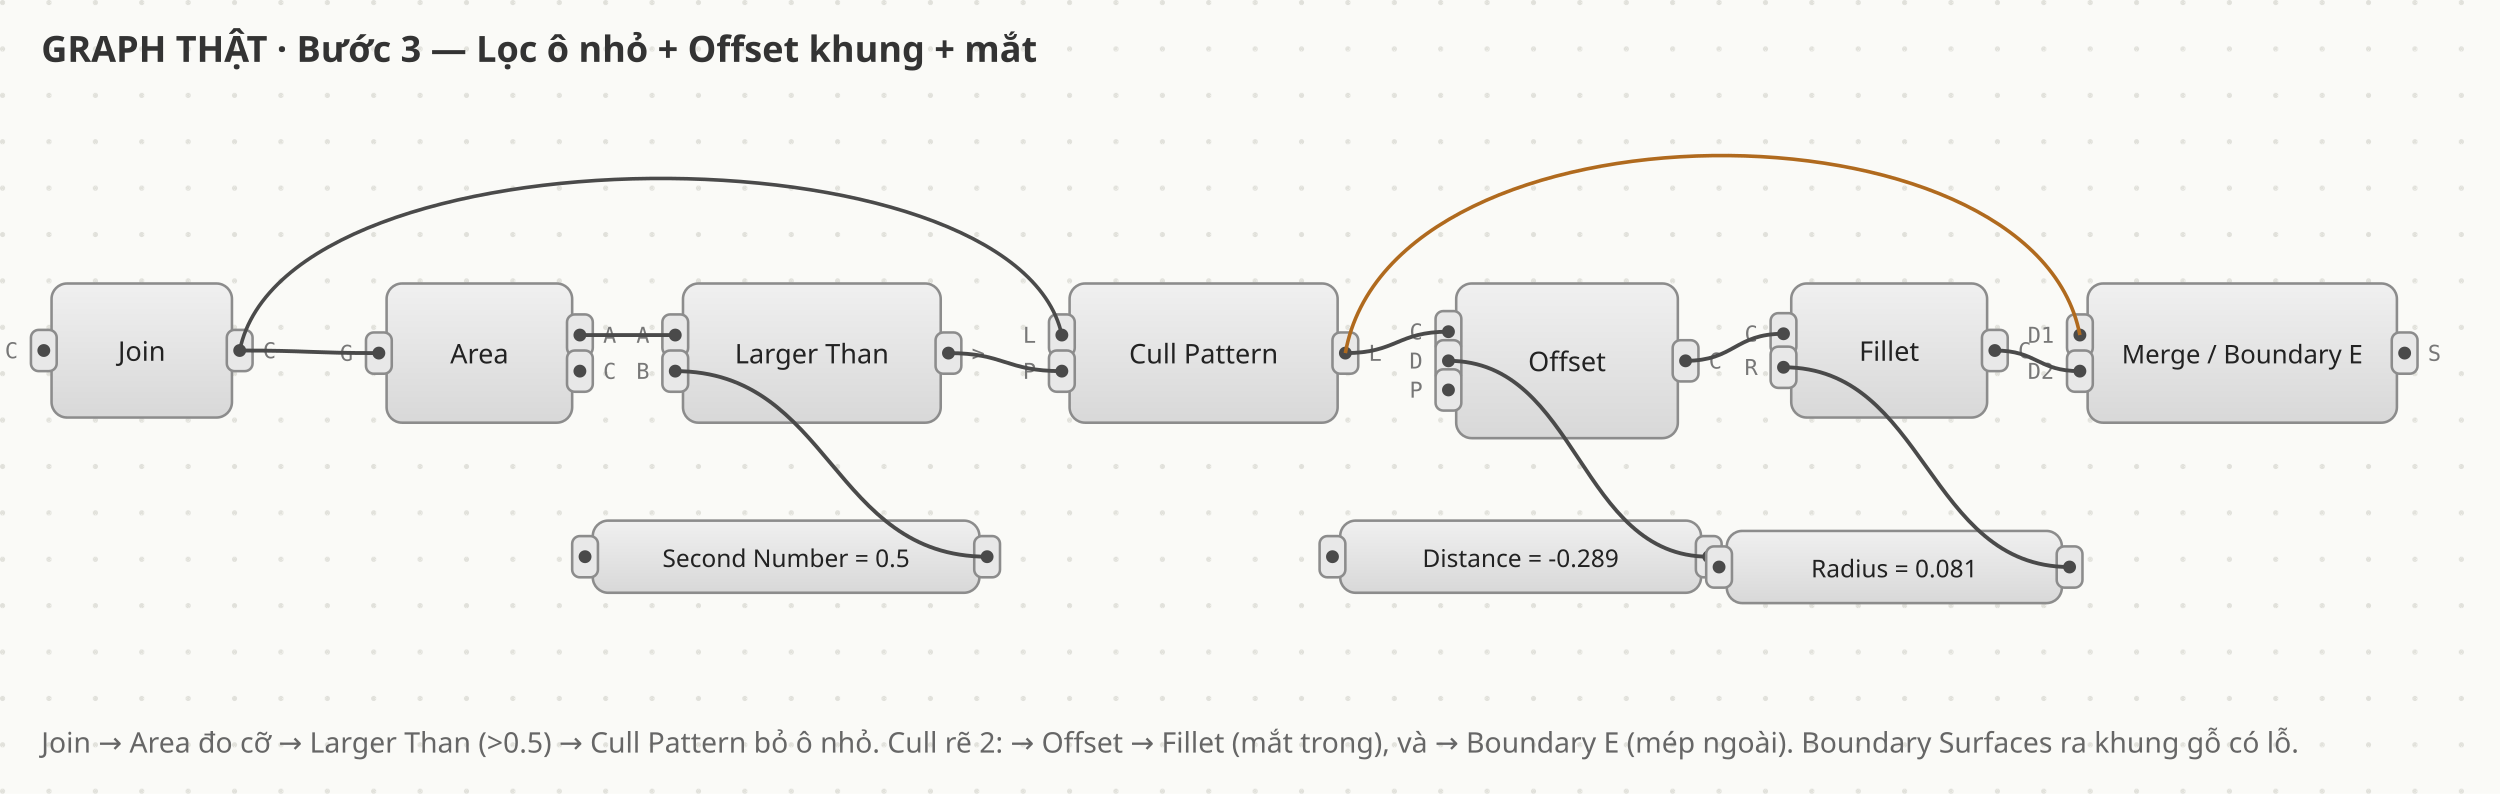
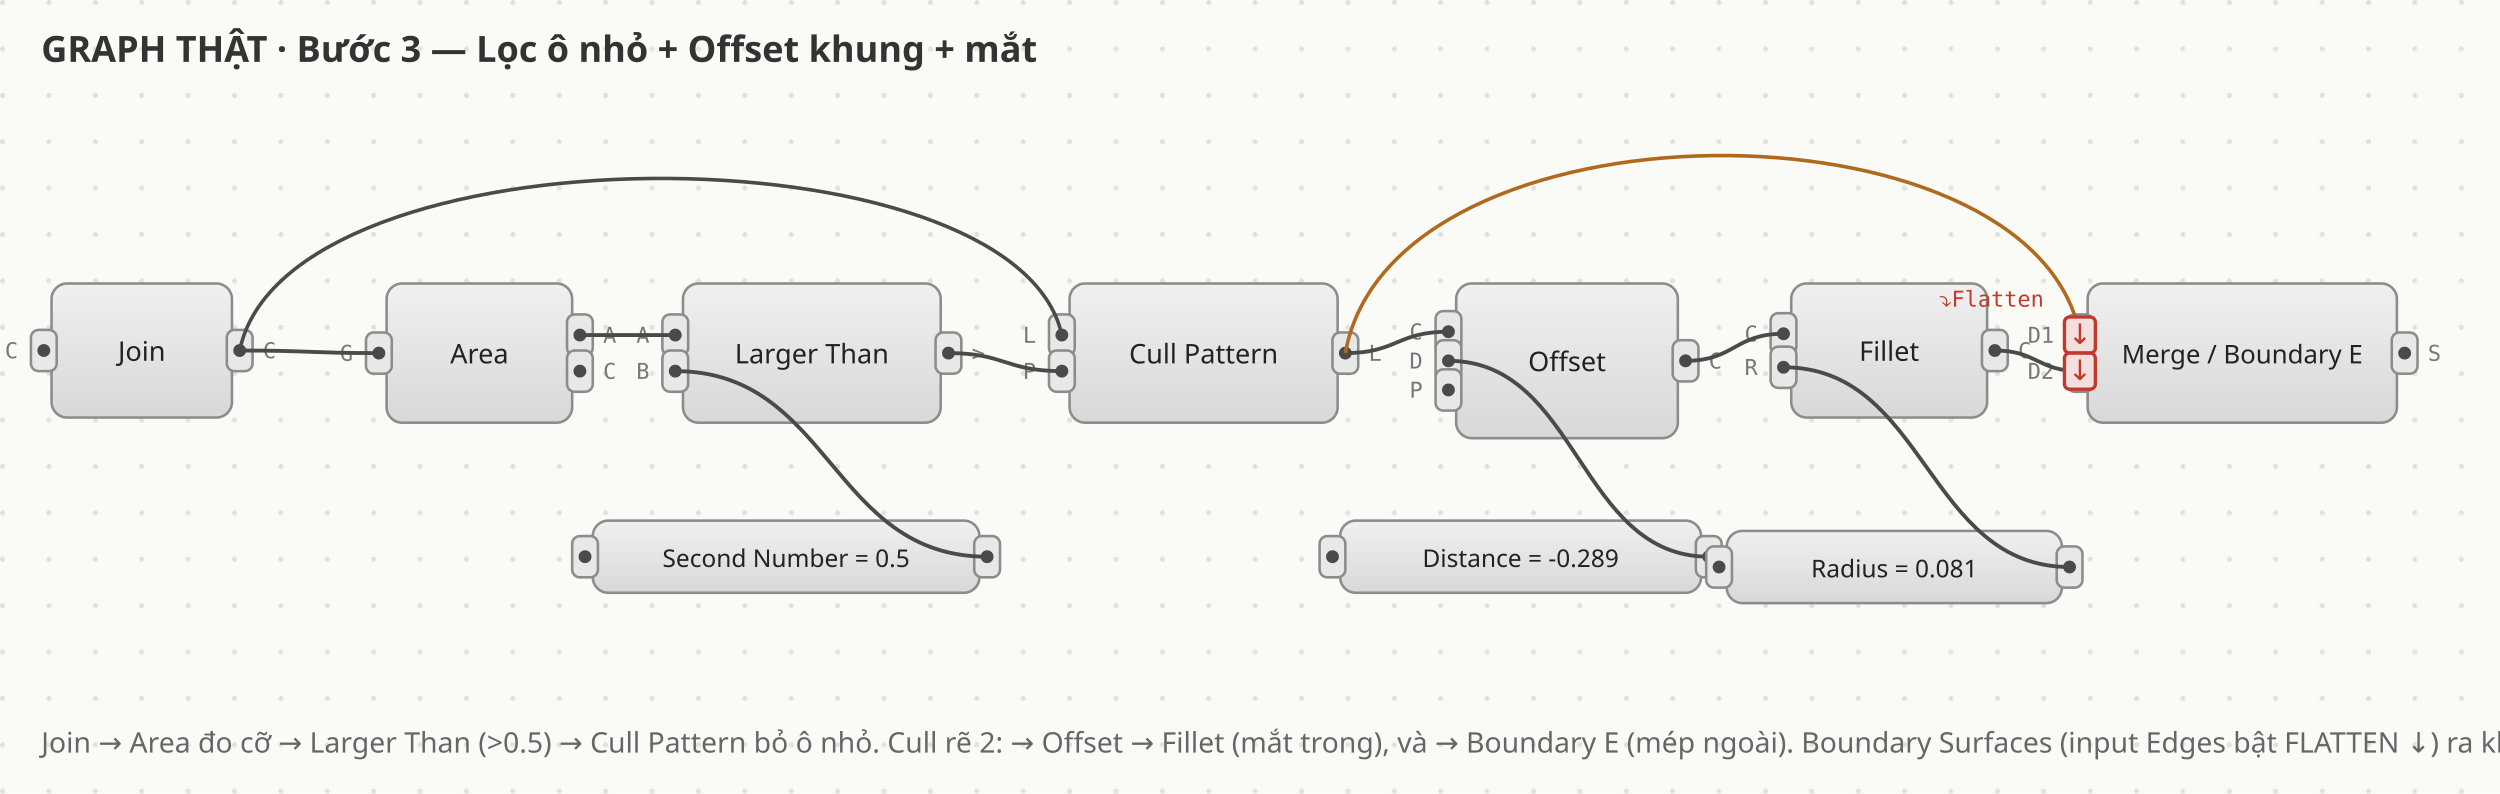
<svg xmlns="http://www.w3.org/2000/svg" width="970" height="308" viewBox="0 0 970 308" font-family="Segoe UI, sans-serif">
  <defs>
    <linearGradient id="ghBody" x1="0" y1="0" x2="0" y2="1">
      <stop offset="0%" stop-color="#F0F0F0" />
      <stop offset="100%" stop-color="#D8D8D8" />
    </linearGradient>
    <pattern id="dots" width="18" height="18" patternUnits="userSpaceOnUse">
      <circle cx="1" cy="1" r="1" fill="#E0E0DA" />
    </pattern>
  </defs>
  <rect x="0" y="0" width="970" height="308" fill="#FAFAF7" />
  <rect x="0" y="0" width="970" height="308" fill="url(#dots)" />
  <text x="16" y="24" font-size="14" font-weight="600" fill="#333">GRAPH THẬT · Bước 3 — Lọc ô nhỏ + Offset khung + mắt</text>
  <g>
    <rect x="20" y="110" width="70" height="52" rx="6" fill="url(#ghBody)" stroke="#8C8C8C" stroke-width="1" />
    <text x="55.0" y="140.0" text-anchor="middle" font-family="Segoe UI, sans-serif" font-size="10.5" fill="#222">Join</text>
    <rect x="12.0" y="128.0" width="10" height="16" rx="3" fill="#E8E8E8" stroke="#8C8C8C" />
    <circle cx="17.0" cy="136.0" r="2.5" fill="#4A4A4A" />
    <rect x="88.0" y="128.0" width="10" height="16" rx="3" fill="#E8E8E8" stroke="#8C8C8C" />
    <circle cx="93.0" cy="136.0" r="2.5" fill="#4A4A4A" />
  </g>
  <text x="7.0" y="139.0" text-anchor="end" font-family="Consolas, monospace" font-size="8.5" fill="#777">C</text>
  <text x="102.0" y="139.0" text-anchor="start" font-family="Consolas, monospace" font-size="8.5" fill="#777">C</text>
  <g>
    <rect x="150" y="110" width="72" height="54" rx="6" fill="url(#ghBody)" stroke="#8C8C8C" stroke-width="1" />
    <text x="186.0" y="141.0" text-anchor="middle" font-family="Segoe UI, sans-serif" font-size="10.5" fill="#222">Area</text>
    <rect x="142.0" y="129.0" width="10" height="16" rx="3" fill="#E8E8E8" stroke="#8C8C8C" />
    <circle cx="147.0" cy="137.0" r="2.5" fill="#4A4A4A" />
    <rect x="220.0" y="122.0" width="10" height="16" rx="3" fill="#E8E8E8" stroke="#8C8C8C" />
    <circle cx="225.0" cy="130.0" r="2.5" fill="#4A4A4A" />
    <rect x="220.0" y="136.0" width="10" height="16" rx="3" fill="#E8E8E8" stroke="#8C8C8C" />
    <circle cx="225.0" cy="144.0" r="2.5" fill="#4A4A4A" />
  </g>
  <text x="137.0" y="140.0" text-anchor="end" font-family="Consolas, monospace" font-size="8.5" fill="#777">G</text>
  <text x="234.0" y="133.0" text-anchor="start" font-family="Consolas, monospace" font-size="8.5" fill="#777">A</text>
  <text x="234.0" y="147.0" text-anchor="start" font-family="Consolas, monospace" font-size="8.5" fill="#777">C</text>
  <path d="M 93.0,136.0 C 120.0,136.0 120.0,137.0 147.0,137.0" stroke="#4A4A4A" stroke-width="1.5" fill="none" />
  <g>
    <rect x="265" y="110" width="100" height="54" rx="6" fill="url(#ghBody)" stroke="#8C8C8C" stroke-width="1" />
    <text x="315.0" y="141.0" text-anchor="middle" font-family="Segoe UI, sans-serif" font-size="10.5" fill="#222">Larger Than</text>
    <rect x="257.0" y="122.0" width="10" height="16" rx="3" fill="#E8E8E8" stroke="#8C8C8C" />
    <circle cx="262.0" cy="130.0" r="2.5" fill="#4A4A4A" />
    <rect x="257.0" y="136.0" width="10" height="16" rx="3" fill="#E8E8E8" stroke="#8C8C8C" />
    <circle cx="262.0" cy="144.0" r="2.5" fill="#4A4A4A" />
    <rect x="363.0" y="129.0" width="10" height="16" rx="3" fill="#E8E8E8" stroke="#8C8C8C" />
    <circle cx="368.0" cy="137.0" r="2.5" fill="#4A4A4A" />
  </g>
  <text x="252.0" y="133.0" text-anchor="end" font-family="Consolas, monospace" font-size="8.5" fill="#777">A</text>
  <text x="252.0" y="147.0" text-anchor="end" font-family="Consolas, monospace" font-size="8.5" fill="#777">B</text>
  <text x="377.0" y="140.0" text-anchor="start" font-family="Consolas, monospace" font-size="8.5" fill="#777">&gt;</text>
  <path d="M 225.0,130.0 C 243.5,130.0 243.5,130.0 262.0,130.0" stroke="#4A4A4A" stroke-width="1.5" fill="none" />
  <g>
    <rect x="415" y="110" width="104" height="54" rx="6" fill="url(#ghBody)" stroke="#8C8C8C" stroke-width="1" />
    <text x="467.0" y="141.0" text-anchor="middle" font-family="Segoe UI, sans-serif" font-size="10.5" fill="#222">Cull Pattern</text>
    <rect x="407.0" y="122.0" width="10" height="16" rx="3" fill="#E8E8E8" stroke="#8C8C8C" />
    <circle cx="412.0" cy="130.0" r="2.5" fill="#4A4A4A" />
    <rect x="407.0" y="136.0" width="10" height="16" rx="3" fill="#E8E8E8" stroke="#8C8C8C" />
    <circle cx="412.0" cy="144.0" r="2.5" fill="#4A4A4A" />
    <rect x="517.0" y="129.0" width="10" height="16" rx="3" fill="#E8E8E8" stroke="#8C8C8C" />
    <circle cx="522.0" cy="137.0" r="2.5" fill="#4A4A4A" />
  </g>
  <text x="402.0" y="133.0" text-anchor="end" font-family="Consolas, monospace" font-size="8.5" fill="#777">L</text>
  <text x="402.0" y="147.0" text-anchor="end" font-family="Consolas, monospace" font-size="8.5" fill="#777">P</text>
  <text x="531.0" y="140.0" text-anchor="start" font-family="Consolas, monospace" font-size="8.5" fill="#777">L</text>
  <path d="M 368.0,137.0 C 390.0,137.0 390.0,144.0 412.0,144.0" stroke="#4A4A4A" stroke-width="1.5" fill="none" />
  <path d="M 93.0,136.0 C 111.0,48.0 394.0,48.0 412.0,130.0" stroke="#4A4A4A" stroke-width="1.4" fill="none" />
  <g>
    <rect x="565" y="110" width="86" height="60" rx="6" fill="url(#ghBody)" stroke="#8C8C8C" stroke-width="1" />
    <text x="608.0" y="144.0" text-anchor="middle" font-family="Segoe UI, sans-serif" font-size="10.5" fill="#222">Offset</text>
    <rect x="557.0" y="120.7" width="10" height="16" rx="3" fill="#E8E8E8" stroke="#8C8C8C" />
    <circle cx="562.0" cy="128.7" r="2.5" fill="#4A4A4A" />
    <rect x="557.0" y="132.0" width="10" height="16" rx="3" fill="#E8E8E8" stroke="#8C8C8C" />
    <circle cx="562.0" cy="140.0" r="2.5" fill="#4A4A4A" />
    <rect x="557.0" y="143.3" width="10" height="16" rx="3" fill="#E8E8E8" stroke="#8C8C8C" />
    <circle cx="562.0" cy="151.3" r="2.5" fill="#4A4A4A" />
    <rect x="649.0" y="132.0" width="10" height="16" rx="3" fill="#E8E8E8" stroke="#8C8C8C" />
    <circle cx="654.0" cy="140.0" r="2.5" fill="#4A4A4A" />
  </g>
  <text x="552.0" y="131.7" text-anchor="end" font-family="Consolas, monospace" font-size="8.5" fill="#777">C</text>
  <text x="552.0" y="143.0" text-anchor="end" font-family="Consolas, monospace" font-size="8.5" fill="#777">D</text>
  <text x="552.0" y="154.3" text-anchor="end" font-family="Consolas, monospace" font-size="8.5" fill="#777">P</text>
  <text x="663.0" y="143.0" text-anchor="start" font-family="Consolas, monospace" font-size="8.5" fill="#777">C</text>
  <path d="M 522.0,137.0 C 542.0,137.0 542.0,128.7 562.0,128.7" stroke="#4A4A4A" stroke-width="1.5" fill="none" />
  <g>
    <rect x="695" y="110" width="76" height="52" rx="6" fill="url(#ghBody)" stroke="#8C8C8C" stroke-width="1" />
    <text x="733.0" y="140.0" text-anchor="middle" font-family="Segoe UI, sans-serif" font-size="10.5" fill="#222">Fillet</text>
    <rect x="687.0" y="121.5" width="10" height="16" rx="3" fill="#E8E8E8" stroke="#8C8C8C" />
    <circle cx="692.0" cy="129.5" r="2.5" fill="#4A4A4A" />
    <rect x="687.0" y="134.5" width="10" height="16" rx="3" fill="#E8E8E8" stroke="#8C8C8C" />
    <circle cx="692.0" cy="142.5" r="2.5" fill="#4A4A4A" />
    <rect x="769.0" y="128.0" width="10" height="16" rx="3" fill="#E8E8E8" stroke="#8C8C8C" />
    <circle cx="774.0" cy="136.0" r="2.5" fill="#4A4A4A" />
  </g>
  <text x="682.0" y="132.5" text-anchor="end" font-family="Consolas, monospace" font-size="8.5" fill="#777">C</text>
  <text x="682.0" y="145.5" text-anchor="end" font-family="Consolas, monospace" font-size="8.5" fill="#777">R</text>
  <text x="783.0" y="139.0" text-anchor="start" font-family="Consolas, monospace" font-size="8.5" fill="#777">C</text>
  <path d="M 654.0,140.0 C 673.0,140.0 673.0,129.5 692.0,129.5" stroke="#4A4A4A" stroke-width="1.5" fill="none" />
  <g>
    <rect x="810" y="110" width="120" height="54" rx="6" fill="url(#ghBody)" stroke="#8C8C8C" stroke-width="1" />
    <text x="870.0" y="141.0" text-anchor="middle" font-family="Segoe UI, sans-serif" font-size="10" fill="#222">Merge / Boundary E</text>
    <rect x="802.0" y="122.0" width="10" height="16" rx="3" fill="#E8E8E8" stroke="#8C8C8C" />
    <circle cx="807.0" cy="130.0" r="2.5" fill="#4A4A4A" />
    <rect x="802.0" y="136.0" width="10" height="16" rx="3" fill="#E8E8E8" stroke="#8C8C8C" />
    <circle cx="807.0" cy="144.0" r="2.5" fill="#4A4A4A" />
    <rect x="928.0" y="129.0" width="10" height="16" rx="3" fill="#E8E8E8" stroke="#8C8C8C" />
    <circle cx="933.0" cy="137.0" r="2.5" fill="#4A4A4A" />
  </g>
  <text x="797.0" y="133.0" text-anchor="end" font-family="Consolas, monospace" font-size="8.5" fill="#777">D1</text>
  <text x="797.0" y="147.0" text-anchor="end" font-family="Consolas, monospace" font-size="8.5" fill="#777">D2</text>
  <text x="942.0" y="140.0" text-anchor="start" font-family="Consolas, monospace" font-size="8.5" fill="#777">S</text>
  <path d="M 774.0,136.0 C 790.5,136.0 790.5,144.0 807.0,144.0" stroke="#4A4A4A" stroke-width="1.5" fill="none" />
  <path d="M 522.0,137.0 C 540.0,36.0 789.0,36.0 807.0,130.0" stroke="#b06a1e" stroke-width="1.4" fill="none" />
+   <rect x="801.0" y="123.0" width="12" height="14" rx="2" fill="#f4dede" stroke="#c0392b" stroke-width="1.3" />
+   <text x="807.0" y="133.5" text-anchor="middle" font-family="Segoe UI" font-size="11" fill="#c0392b">↓</text>
+   <rect x="801.0" y="137.0" width="12" height="14" rx="2" fill="#f4dede" stroke="#c0392b" stroke-width="1.3" />
+   <text x="807.0" y="147.5" text-anchor="middle" font-family="Segoe UI" font-size="11" fill="#c0392b">↓</text>
+   <text x="793.0" y="119.0" text-anchor="end" font-family="Consolas, monospace" font-size="8.5" fill="#c0392b">⤵Flatten</text>
  <g>
    <rect x="230" y="202" width="150" height="28" rx="6" fill="url(#ghBody)" stroke="#8C8C8C" stroke-width="1" />
    <text x="305.0" y="220.0" text-anchor="middle" font-family="Segoe UI, sans-serif" font-size="9.5" fill="#222">Second Number = 0.5</text>
    <rect x="222.0" y="208.0" width="10" height="16" rx="3" fill="#E8E8E8" stroke="#8C8C8C" />
    <circle cx="227.0" cy="216.0" r="2.5" fill="#4A4A4A" />
    <rect x="378.0" y="208.0" width="10" height="16" rx="3" fill="#E8E8E8" stroke="#8C8C8C" />
    <circle cx="383.0" cy="216.0" r="2.5" fill="#4A4A4A" />
  </g>
  <path d="M 383.0,216.0 C 322.5,216.0 322.5,144.0 262.0,144.0" stroke="#4A4A4A" stroke-width="1.5" fill="none" />
  <g>
    <rect x="520" y="202" width="140" height="28" rx="6" fill="url(#ghBody)" stroke="#8C8C8C" stroke-width="1" />
    <text x="590.0" y="220.0" text-anchor="middle" font-family="Segoe UI, sans-serif" font-size="9.5" fill="#222">Distance = -0.289</text>
    <rect x="512.0" y="208.0" width="10" height="16" rx="3" fill="#E8E8E8" stroke="#8C8C8C" />
    <circle cx="517.0" cy="216.0" r="2.5" fill="#4A4A4A" />
    <rect x="658.0" y="208.0" width="10" height="16" rx="3" fill="#E8E8E8" stroke="#8C8C8C" />
    <circle cx="663.0" cy="216.0" r="2.5" fill="#4A4A4A" />
  </g>
  <path d="M 663.0,216.0 C 612.5,216.0 612.5,140.0 562.0,140.0" stroke="#4A4A4A" stroke-width="1.5" fill="none" />
  <g>
    <rect x="670" y="206" width="130" height="28" rx="6" fill="url(#ghBody)" stroke="#8C8C8C" stroke-width="1" />
    <text x="735.0" y="224.0" text-anchor="middle" font-family="Segoe UI, sans-serif" font-size="9.5" fill="#222">Radius = 0.081</text>
    <rect x="662.0" y="212.0" width="10" height="16" rx="3" fill="#E8E8E8" stroke="#8C8C8C" />
    <circle cx="667.0" cy="220.0" r="2.5" fill="#4A4A4A" />
    <rect x="798.0" y="212.0" width="10" height="16" rx="3" fill="#E8E8E8" stroke="#8C8C8C" />
    <circle cx="803.0" cy="220.0" r="2.5" fill="#4A4A4A" />
  </g>
  <path d="M 803.0,220.0 C 747.5,220.0 747.5,142.5 692.0,142.5" stroke="#4A4A4A" stroke-width="1.5" fill="none" />
-   <text x="16" y="292" font-family="Segoe UI" font-size="11" fill="#666">Join → Area đo cỡ → Larger Than (&gt;0.5) → Cull Pattern bỏ ô nhỏ. Cull rẽ 2: → Offset → Fillet (mắt trong), và → Boundary E (mép ngoài). Boundary Surfaces ra khung gỗ có lỗ.</text>
+   <text x="16" y="292" font-family="Segoe UI" font-size="11" fill="#666">Join → Area đo cỡ → Larger Than (&gt;0.5) → Cull Pattern bỏ ô nhỏ. Cull rẽ 2: → Offset → Fillet (mắt trong), và → Boundary E (mép ngoài). Boundary Surfaces (input Edges bật FLATTEN ↓) ra khung gỗ có lỗ.</text>
</svg>
